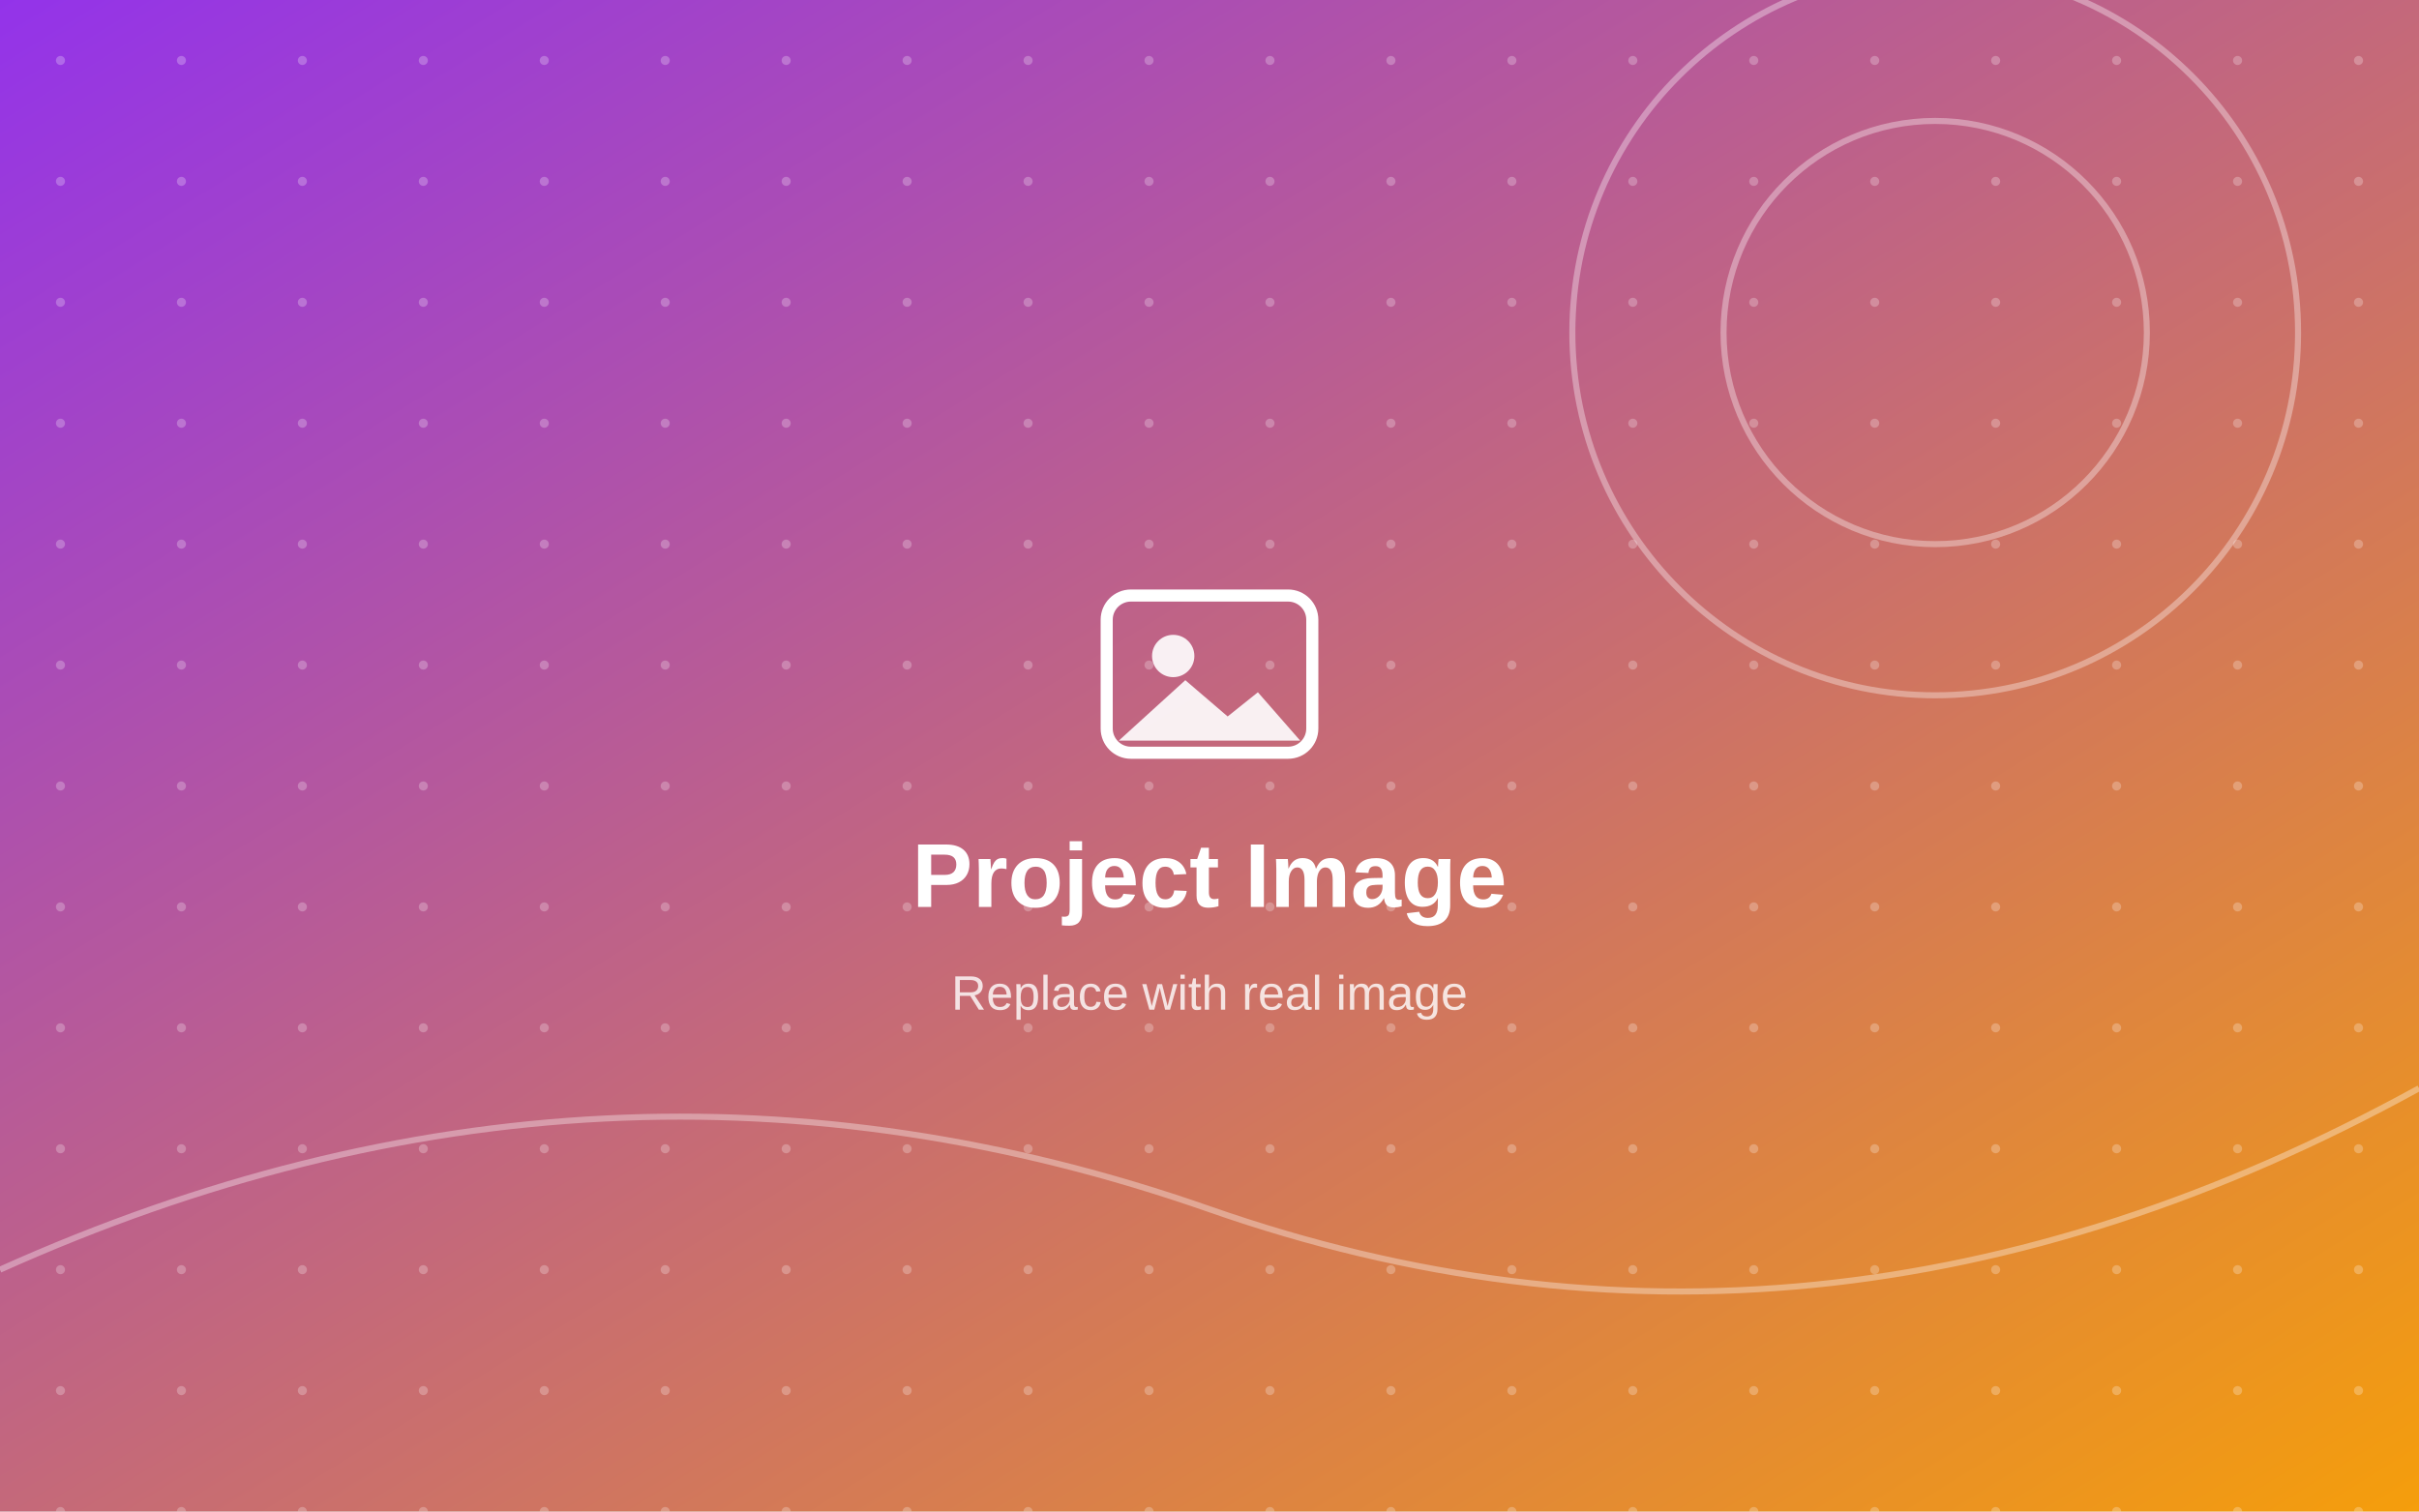
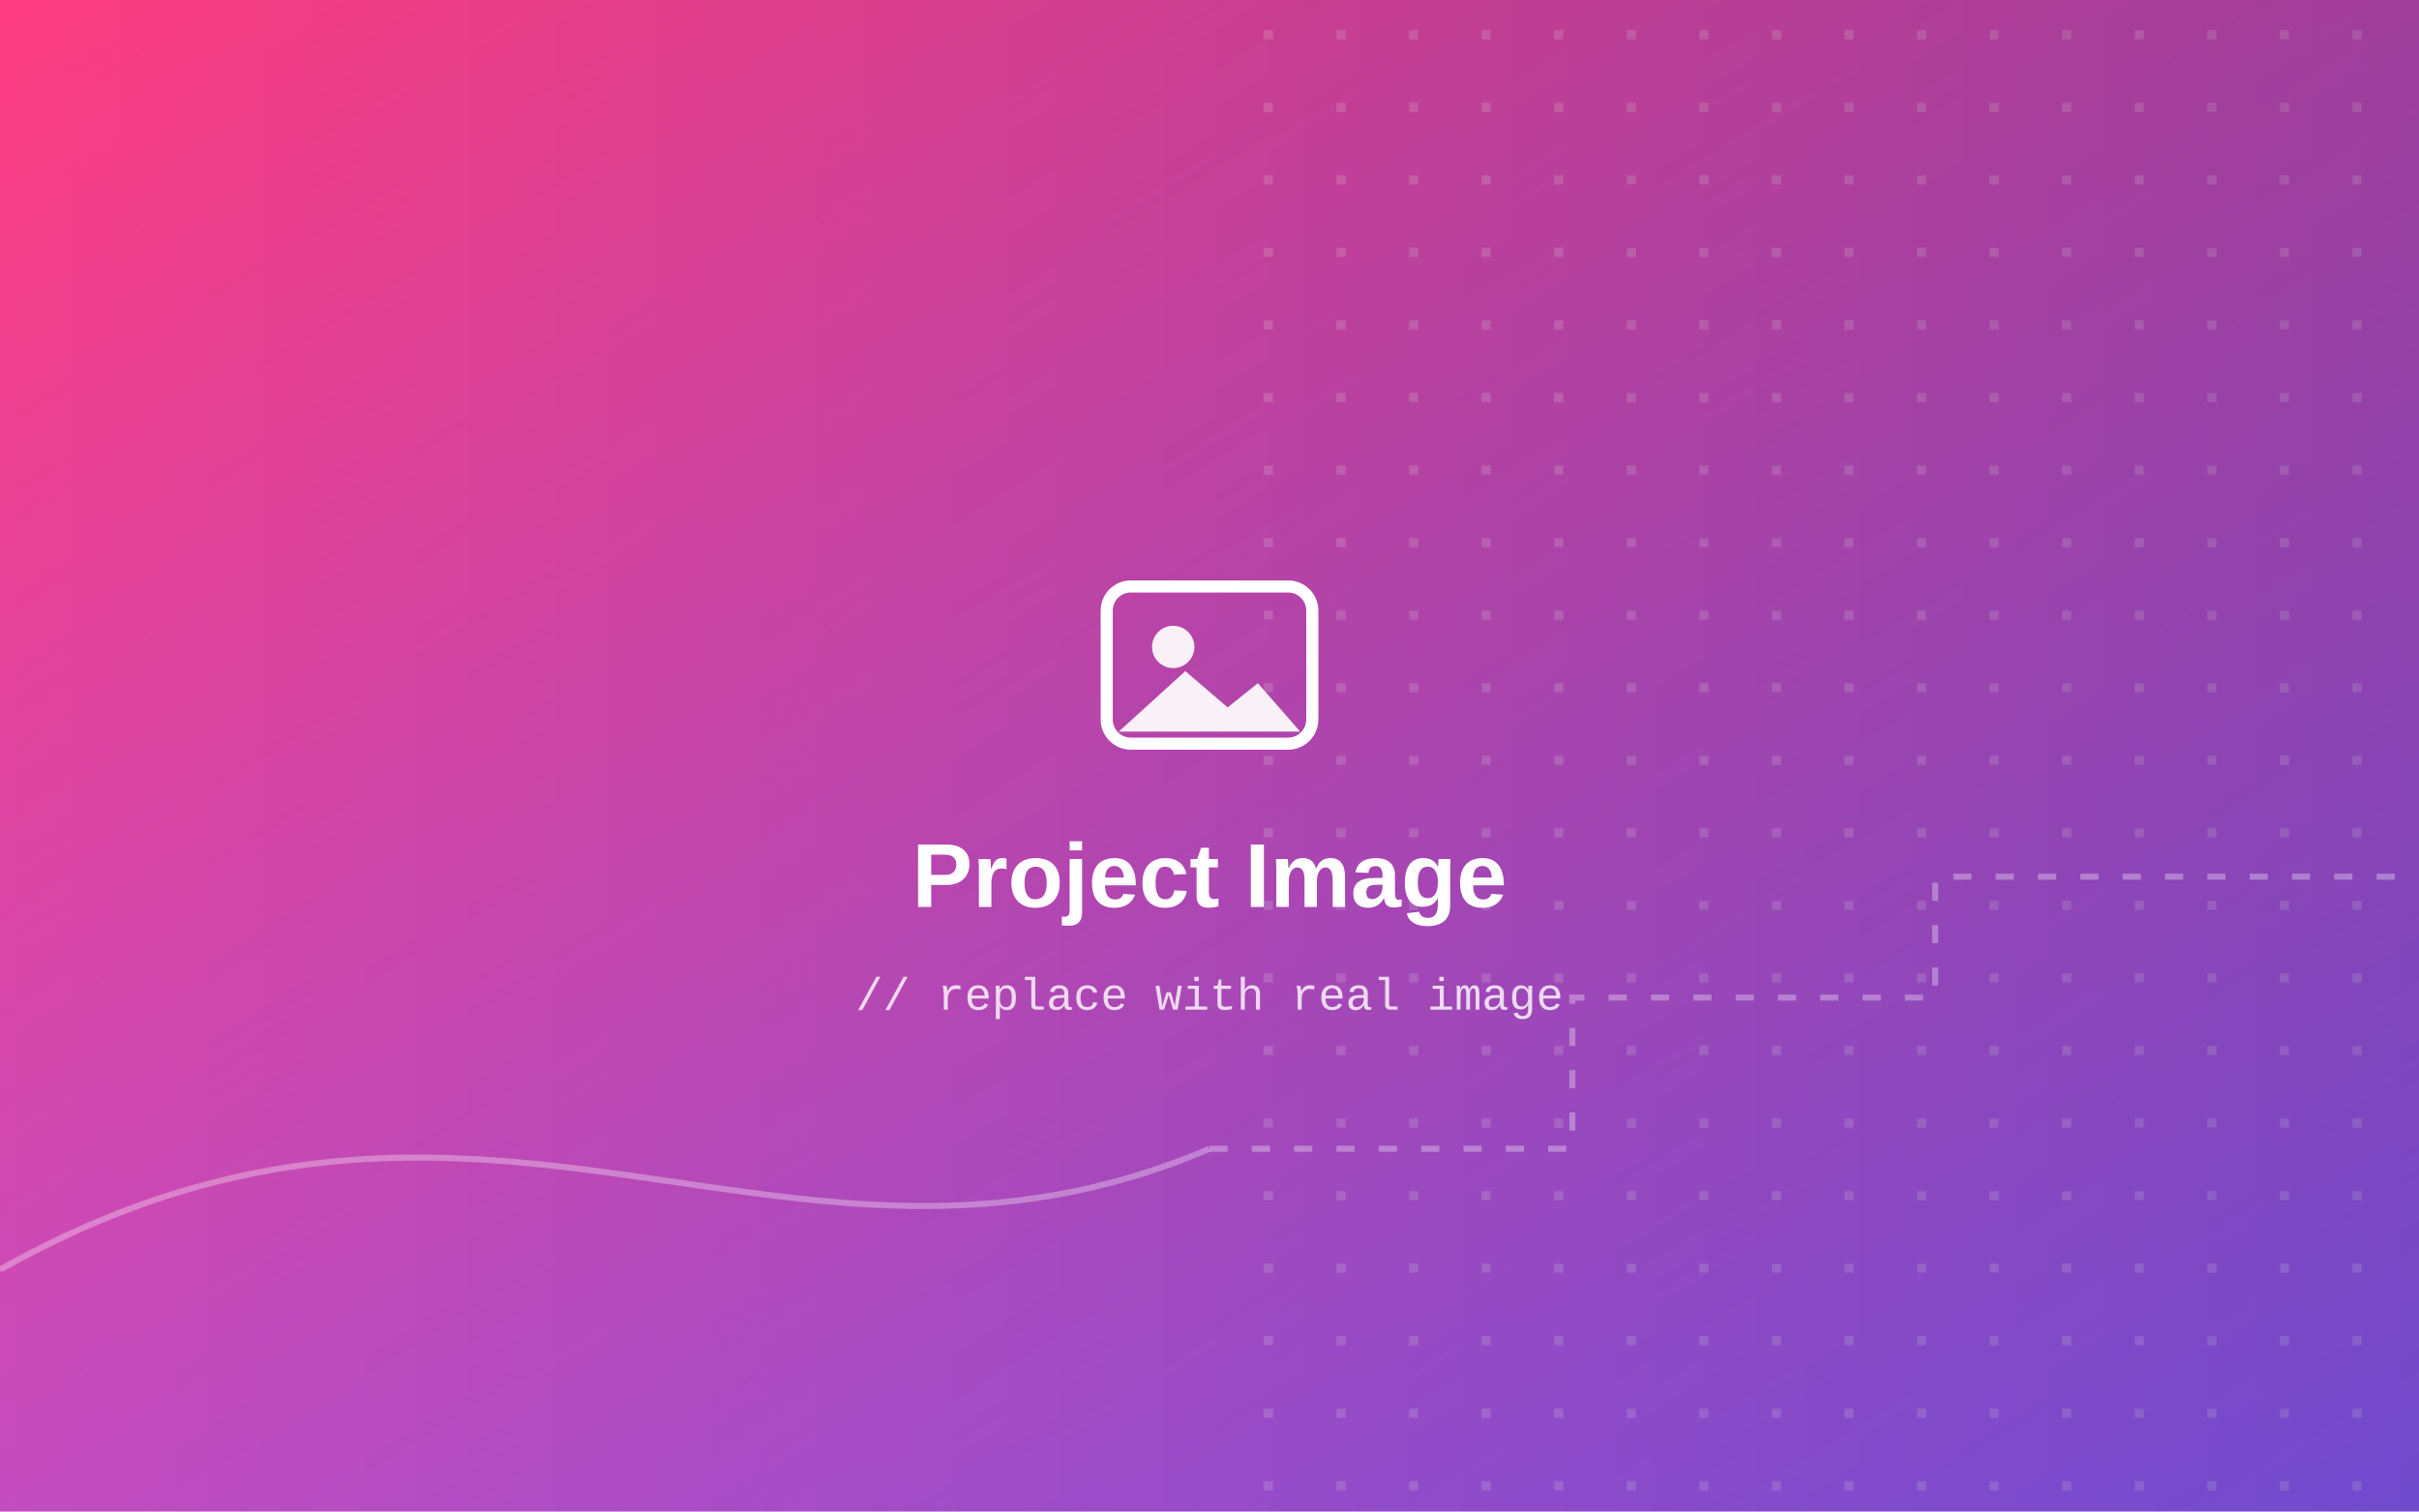
<svg xmlns="http://www.w3.org/2000/svg" viewBox="0 0 800 500" preserveAspectRatio="xMidYMid slice">
  <defs>
    <linearGradient id="g" x1="0" y1="0" x2="1" y2="1">
-       <stop offset="0" stop-color="#9333ea" />
-       <stop offset="1" stop-color="#f59e0b" />
+       <stop offset="0" stop-color="#ff3d7f" />
+       <stop offset="1" stop-color="#8a5cff" />
    </linearGradient>
-     <pattern id="p" width="40" height="40" patternUnits="userSpaceOnUse">
-       <circle cx="20" cy="20" r="1.5" fill="#fff" opacity=".25" />
+     <pattern id="p" width="24" height="24" patternUnits="userSpaceOnUse">
+       <rect x="10" y="10" width="3" height="3" fill="#fff" opacity=".18" />
    </pattern>
+     <linearGradient id="f" x1="0" y1="0" x2="1" y2="0">
+       <stop offset="0" stop-color="#000" stop-opacity="0" />
+       <stop offset="1" stop-color="#000" stop-opacity=".55" />
+     </linearGradient>
  </defs>
  <rect width="800" height="500" fill="url(#g)" />
-   <rect width="800" height="500" fill="url(#p)" />
-   <g fill="none" stroke="#fff" stroke-opacity=".35" stroke-width="2">
-     <circle cx="640" cy="110" r="70" />
-     <circle cx="640" cy="110" r="120" />
-     <path d="M0 420 Q200 330 400 400 T800 360" />
+   <rect x="400" width="400" height="500" fill="url(#p)" />
+   <rect width="800" height="500" fill="url(#f)" opacity=".35" />
+   <g fill="none" stroke="#fff" stroke-opacity=".32" stroke-width="2">
+     <path d="M0 420 C 160 330, 260 440, 400 380" />
+     <path d="M400 380 H 520 V 330 H 640 V 290 H 800" stroke-dasharray="6 8" />
  </g>
-   <g transform="translate(400 225)" fill="#fff" fill-opacity=".9">
+   <g transform="translate(400 222)" fill="#fff" fill-opacity=".92">
    <rect x="-34" y="-28" width="68" height="52" rx="8" fill="none" stroke="#fff" stroke-width="4" />
    <circle cx="-12" cy="-8" r="7" />
    <path d="M-30 20 L-8 0 L6 12 L16 4 L30 20 Z" />
  </g>
  <text x="400" y="300" text-anchor="middle" font-family="Arial, sans-serif" font-size="30" font-weight="700" fill="#fff">Project Image</text>
-   <text x="400" y="334" text-anchor="middle" font-family="Arial, sans-serif" font-size="16" fill="#fff" fill-opacity=".8">Replace with real image</text>
+   <text x="400" y="334" text-anchor="middle" font-family="Courier New, monospace" font-size="15" fill="#fff" fill-opacity=".8">// replace with real image</text>
</svg>
